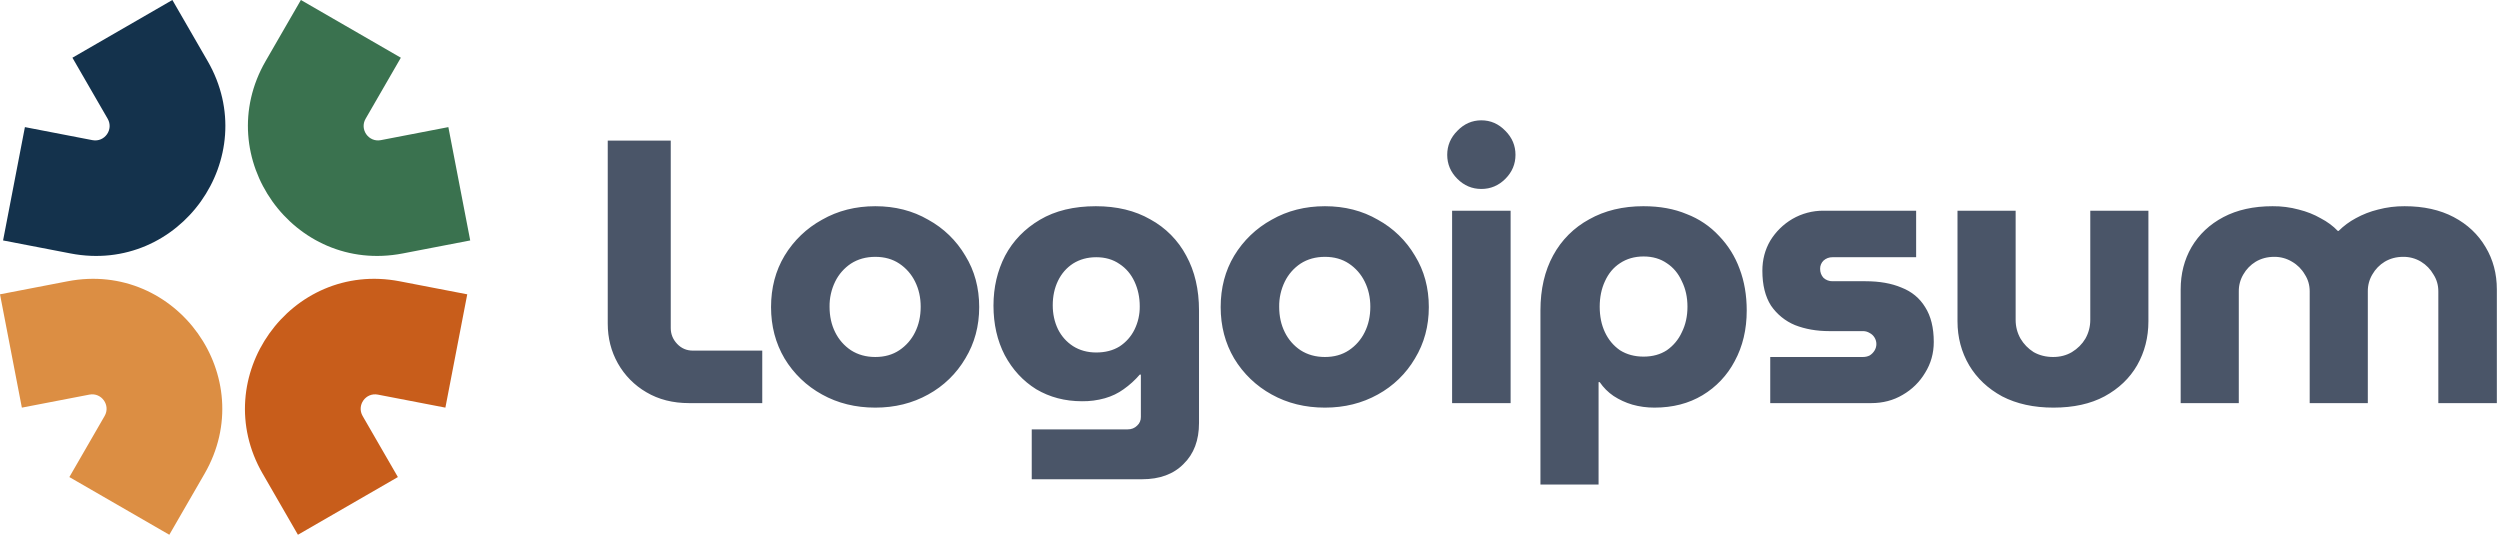
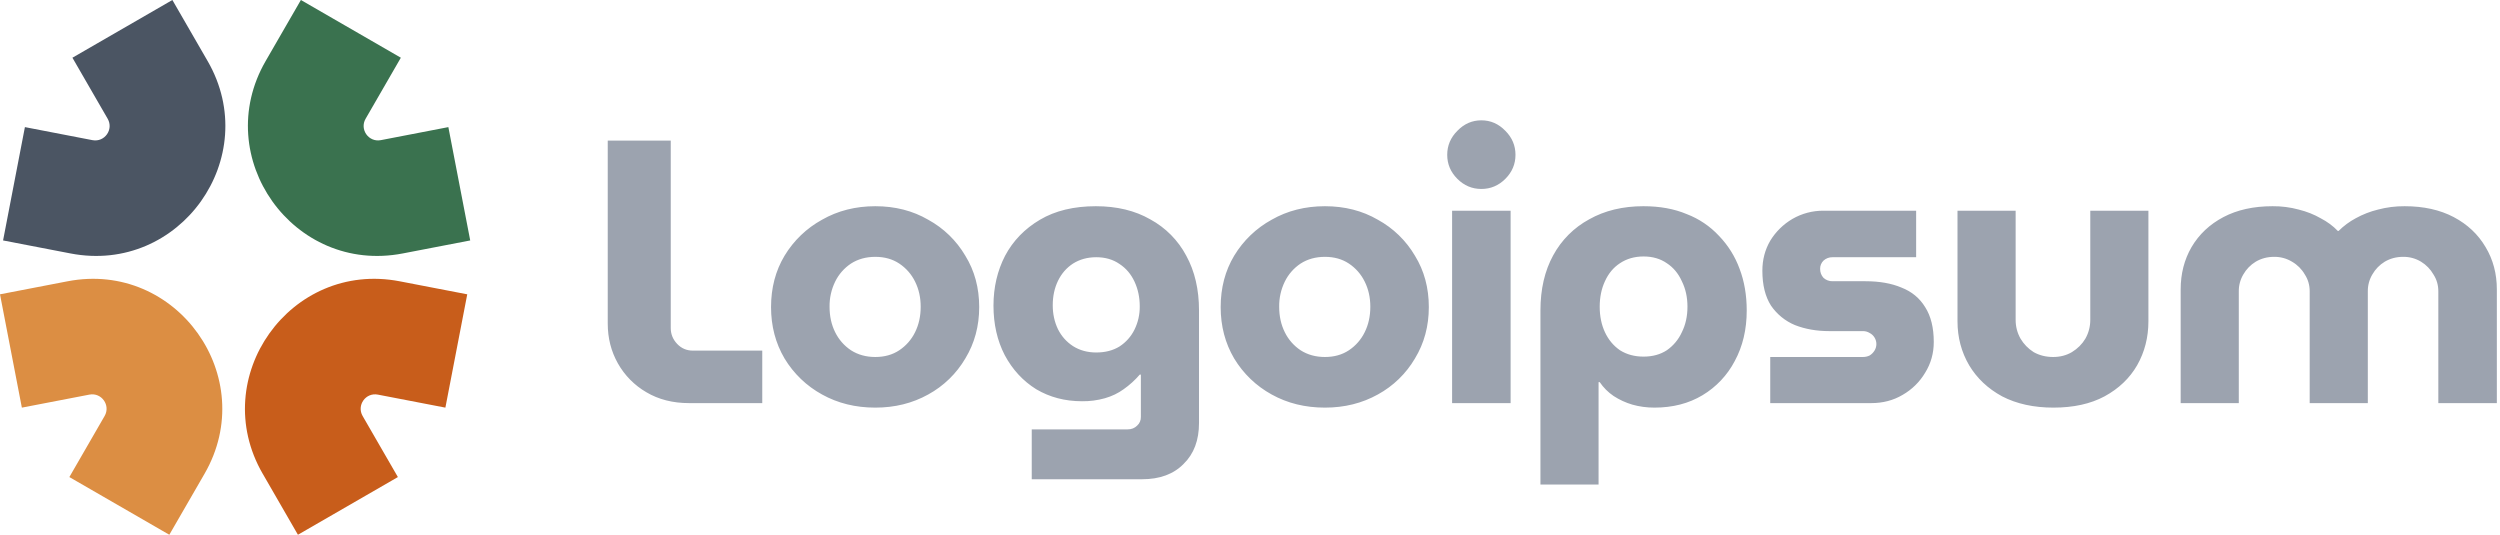
<svg xmlns="http://www.w3.org/2000/svg" width="187" height="40" fill="none" viewBox="0 0 187 40">
  <path fill="#3A724F" fill-rule="evenodd" d="M19.87 4.567 22.507 0l7.476 4.317-2.636 4.566c-.463.801.23 1.775 1.138 1.6l5.052-.975 1.635 8.477-5.052.974c-8.172 1.576-14.411-7.184-10.25-14.392Z" clip-rule="evenodd" />
  <path fill="#DC8E43" fill-rule="evenodd" d="M15.302 35.433 12.665 40l-7.477-4.316 2.637-4.567c.463-.801-.23-1.775-1.139-1.6l-5.051.974L0 22.015l5.052-.974c8.172-1.576 14.41 7.184 10.25 14.392Z" clip-rule="evenodd" />
-   <path fill="#14324C" fill-rule="evenodd" d="M15.53 4.567 12.894 0 5.417 4.317l2.637 4.566c.462.801-.23 1.775-1.139 1.6l-5.052-.975L.23 17.985l5.051.974c8.173 1.576 14.412-7.184 10.25-14.392Z" clip-rule="evenodd" />
+   <path fill="#4B5563" fill-rule="evenodd" d="M15.53 4.567 12.894 0 5.417 4.317l2.637 4.566c.462.801-.23 1.775-1.139 1.6l-5.052-.975L.23 17.985l5.051.974c8.173 1.576 14.412-7.184 10.25-14.392Z" clip-rule="evenodd" />
  <path fill="#C85D1B" fill-rule="evenodd" d="M19.65 35.433 22.285 40l7.477-4.316-2.637-4.567c-.462-.801.23-1.775 1.139-1.6l5.051.974 1.635-8.476-5.052-.974c-8.172-1.576-14.41 7.184-10.25 14.392Z" clip-rule="evenodd" />
-   <path fill="#4A5568" d="M163.114 30.153v-8.5c0-1.178.271-2.235.813-3.17.561-.954 1.356-1.702 2.385-2.245 1.029-.542 2.254-.813 3.675-.813a7.23 7.23 0 0 1 1.964.252c.599.15 1.141.365 1.627.645.505.262.935.58 1.291.954h.056a5.5 5.5 0 0 1 1.29-.954 6.772 6.772 0 0 1 1.656-.645 7.541 7.541 0 0 1 1.992-.252c1.421 0 2.646.27 3.675.813 1.028.543 1.823 1.29 2.384 2.245.562.935.842 1.991.842 3.17v8.5h-4.377v-8.36c0-.467-.121-.888-.364-1.262a2.663 2.663 0 0 0-.926-.954 2.508 2.508 0 0 0-1.347-.365c-.505 0-.963.122-1.374.365a2.654 2.654 0 0 0-.926.954 2.4 2.4 0 0 0-.337 1.262v8.36h-4.348v-8.36c0-.467-.122-.888-.365-1.262a2.585 2.585 0 0 0-.954-.954 2.508 2.508 0 0 0-1.347-.365c-.505 0-.963.122-1.374.365a2.654 2.654 0 0 0-.926.954 2.41 2.41 0 0 0-.337 1.262v8.36h-4.348ZM153.603 30.49c-1.477 0-2.759-.28-3.843-.842-1.066-.58-1.889-1.356-2.469-2.328-.58-.991-.87-2.086-.87-3.283v-8.276h4.349v8.164c0 .505.121.973.364 1.403.243.411.571.748.982 1.01.43.243.917.365 1.459.365.524 0 .991-.122 1.403-.365.43-.262.767-.599 1.01-1.01.243-.43.365-.898.365-1.403v-8.164h4.348v8.276c0 1.197-.281 2.292-.842 3.283-.561.972-1.374 1.749-2.44 2.328-1.048.561-2.32.842-3.816.842ZM132.414 30.153v-3.45h6.93c.187 0 .355-.038.505-.113.149-.093.271-.215.364-.364a.93.93 0 0 0 0-.982.9.9 0 0 0-.364-.337.934.934 0 0 0-.505-.14h-2.525c-.936 0-1.787-.15-2.553-.449a4.052 4.052 0 0 1-1.796-1.459c-.43-.673-.645-1.543-.645-2.609 0-.823.196-1.571.589-2.244a4.76 4.76 0 0 1 1.655-1.628 4.568 4.568 0 0 1 2.329-.617h6.929v3.479h-6.256a.97.97 0 0 0-.673.253.841.841 0 0 0-.253.617c0 .262.085.486.253.673a.97.97 0 0 0 .673.253h2.469c1.047 0 1.945.159 2.693.476.767.3 1.356.786 1.768 1.46.43.673.645 1.542.645 2.608 0 .842-.215 1.609-.645 2.3a4.613 4.613 0 0 1-1.684 1.656c-.692.412-1.477.617-2.356.617h-7.547ZM122.94 15.425c1.216 0 2.291.196 3.226.589a6.41 6.41 0 0 1 2.413 1.627 6.993 6.993 0 0 1 1.543 2.469c.355.935.533 1.973.533 3.114 0 1.421-.299 2.684-.898 3.787a6.471 6.471 0 0 1-2.412 2.553c-1.029.617-2.226.926-3.591.926-.58 0-1.132-.075-1.656-.224a5.312 5.312 0 0 1-1.402-.646 3.9 3.9 0 0 1-1.038-1.038h-.085v7.66h-4.348V23.223c0-1.59.318-2.965.954-4.124a6.666 6.666 0 0 1 2.693-2.694c1.16-.654 2.516-.981 4.068-.981Zm0 3.759c-.673 0-1.262.168-1.767.505-.487.318-.861.767-1.123 1.347-.261.56-.392 1.197-.392 1.907 0 .711.131 1.347.392 1.908.262.561.636 1.01 1.123 1.347.505.318 1.094.477 1.767.477.673 0 1.253-.16 1.739-.477a3.297 3.297 0 0 0 1.123-1.347c.28-.561.42-1.197.42-1.908 0-.71-.14-1.346-.42-1.907-.262-.58-.636-1.03-1.123-1.347-.486-.337-1.066-.505-1.739-.505ZM108.617 30.153V15.761h4.377v14.392h-4.377Zm2.188-16.019c-.692 0-1.29-.252-1.795-.757-.505-.505-.758-1.104-.758-1.796s.253-1.29.758-1.795c.505-.524 1.103-.786 1.795-.786s1.291.262 1.796.786c.505.505.757 1.103.757 1.795s-.252 1.29-.757 1.796c-.505.505-1.104.757-1.796.757ZM99.105 30.49c-1.477 0-2.805-.327-3.984-.982a7.462 7.462 0 0 1-2.805-2.693c-.673-1.141-1.01-2.422-1.01-3.844 0-1.44.337-2.721 1.01-3.843a7.462 7.462 0 0 1 2.805-2.693c1.179-.674 2.507-1.01 3.984-1.01 1.478 0 2.796.336 3.956 1.01a7.25 7.25 0 0 1 2.777 2.693c.692 1.122 1.038 2.403 1.038 3.843 0 1.422-.346 2.703-1.038 3.844a7.25 7.25 0 0 1-2.777 2.693c-1.178.655-2.497.982-3.956.982Zm0-3.787c.692 0 1.291-.169 1.796-.505a3.424 3.424 0 0 0 1.178-1.347c.281-.561.421-1.197.421-1.908 0-.692-.14-1.318-.421-1.88a3.423 3.423 0 0 0-1.178-1.346c-.505-.337-1.104-.505-1.796-.505s-1.3.168-1.823.505a3.428 3.428 0 0 0-1.179 1.347 4.144 4.144 0 0 0-.42 1.88c0 .71.14 1.346.42 1.907a3.43 3.43 0 0 0 1.179 1.347c.523.336 1.131.505 1.823.505ZM77.174 35.849v-3.732h7.181c.281 0 .515-.093.702-.28a.83.83 0 0 0 .28-.646v-3.17h-.084a6.59 6.59 0 0 1-1.206 1.094c-.412.3-.88.524-1.403.674a6.023 6.023 0 0 1-1.711.224c-1.272 0-2.413-.3-3.423-.898-.991-.617-1.777-1.468-2.357-2.553-.56-1.084-.841-2.319-.841-3.703 0-1.365.29-2.609.87-3.731.598-1.122 1.468-2.02 2.609-2.693 1.14-.674 2.534-1.01 4.18-1.01 1.571 0 2.927.327 4.068.982a6.624 6.624 0 0 1 2.693 2.72c.636 1.16.954 2.526.954 4.097v8.416c0 1.29-.383 2.31-1.15 3.058-.748.767-1.786 1.15-3.114 1.15h-8.248Zm4.825-9.483c.673 0 1.253-.15 1.74-.449a3.18 3.18 0 0 0 1.121-1.262 3.834 3.834 0 0 0 .393-1.74c0-.673-.13-1.29-.392-1.851-.262-.561-.636-1.001-1.123-1.319-.486-.337-1.066-.505-1.74-.505-.654 0-1.234.159-1.739.477-.486.318-.86.748-1.122 1.29-.261.543-.392 1.15-.392 1.824 0 .655.13 1.253.392 1.796.262.523.636.944 1.123 1.262.504.318 1.084.477 1.739.477ZM65.473 30.49c-1.477 0-2.805-.327-3.983-.982a7.46 7.46 0 0 1-2.806-2.693c-.673-1.141-1.01-2.422-1.01-3.844 0-1.44.337-2.721 1.01-3.843a7.46 7.46 0 0 1 2.806-2.693c1.178-.674 2.506-1.01 3.983-1.01 1.478 0 2.796.336 3.956 1.01a7.252 7.252 0 0 1 2.777 2.693c.692 1.122 1.038 2.403 1.038 3.843 0 1.422-.346 2.703-1.038 3.844a7.252 7.252 0 0 1-2.777 2.693c-1.178.655-2.497.982-3.956.982Zm0-3.787c.692 0 1.29-.169 1.796-.505a3.43 3.43 0 0 0 1.178-1.347c.28-.561.42-1.197.42-1.908 0-.692-.14-1.318-.42-1.88a3.429 3.429 0 0 0-1.178-1.346c-.505-.337-1.104-.505-1.796-.505s-1.3.168-1.823.505a3.428 3.428 0 0 0-1.179 1.347 4.145 4.145 0 0 0-.42 1.88c0 .71.14 1.346.42 1.907a3.43 3.43 0 0 0 1.179 1.347c.523.336 1.131.505 1.823.505ZM51.547 30.153c-1.216 0-2.282-.27-3.198-.813a5.763 5.763 0 0 1-2.132-2.16c-.505-.898-.758-1.89-.758-2.974V10.515h4.713v14.027c0 .45.16.842.477 1.179.318.336.71.505 1.178.505h5.19v3.927h-5.47Z" />
+   <path fill="#9CA3AF" d="M163.114 30.153v-8.5c0-1.178.271-2.235.813-3.17.561-.954 1.356-1.702 2.385-2.245 1.029-.542 2.254-.813 3.675-.813a7.23 7.23 0 0 1 1.964.252c.599.15 1.141.365 1.627.645.505.262.935.58 1.291.954h.056a5.5 5.5 0 0 1 1.29-.954 6.772 6.772 0 0 1 1.656-.645 7.541 7.541 0 0 1 1.992-.252c1.421 0 2.646.27 3.675.813 1.028.543 1.823 1.29 2.384 2.245.562.935.842 1.991.842 3.17v8.5h-4.377v-8.36c0-.467-.121-.888-.364-1.262a2.663 2.663 0 0 0-.926-.954 2.508 2.508 0 0 0-1.347-.365c-.505 0-.963.122-1.374.365a2.654 2.654 0 0 0-.926.954 2.4 2.4 0 0 0-.337 1.262v8.36h-4.348v-8.36c0-.467-.122-.888-.365-1.262a2.585 2.585 0 0 0-.954-.954 2.508 2.508 0 0 0-1.347-.365c-.505 0-.963.122-1.374.365a2.654 2.654 0 0 0-.926.954 2.41 2.41 0 0 0-.337 1.262v8.36h-4.348ZM153.603 30.49c-1.477 0-2.759-.28-3.843-.842-1.066-.58-1.889-1.356-2.469-2.328-.58-.991-.87-2.086-.87-3.283v-8.276h4.349v8.164c0 .505.121.973.364 1.403.243.411.571.748.982 1.01.43.243.917.365 1.459.365.524 0 .991-.122 1.403-.365.43-.262.767-.599 1.01-1.01.243-.43.365-.898.365-1.403v-8.164h4.348v8.276c0 1.197-.281 2.292-.842 3.283-.561.972-1.374 1.749-2.44 2.328-1.048.561-2.32.842-3.816.842ZM132.414 30.153v-3.45h6.93c.187 0 .355-.038.505-.113.149-.093.271-.215.364-.364a.93.93 0 0 0 0-.982.9.9 0 0 0-.364-.337.934.934 0 0 0-.505-.14h-2.525c-.936 0-1.787-.15-2.553-.449a4.052 4.052 0 0 1-1.796-1.459c-.43-.673-.645-1.543-.645-2.609 0-.823.196-1.571.589-2.244a4.76 4.76 0 0 1 1.655-1.628 4.568 4.568 0 0 1 2.329-.617h6.929v3.479h-6.256a.97.97 0 0 0-.673.253.841.841 0 0 0-.253.617c0 .262.085.486.253.673a.97.97 0 0 0 .673.253h2.469c1.047 0 1.945.159 2.693.476.767.3 1.356.786 1.768 1.46.43.673.645 1.542.645 2.608 0 .842-.215 1.609-.645 2.3a4.613 4.613 0 0 1-1.684 1.656c-.692.412-1.477.617-2.356.617h-7.547ZM122.94 15.425c1.216 0 2.291.196 3.226.589a6.41 6.41 0 0 1 2.413 1.627 6.993 6.993 0 0 1 1.543 2.469c.355.935.533 1.973.533 3.114 0 1.421-.299 2.684-.898 3.787a6.471 6.471 0 0 1-2.412 2.553c-1.029.617-2.226.926-3.591.926-.58 0-1.132-.075-1.656-.224a5.312 5.312 0 0 1-1.402-.646 3.9 3.9 0 0 1-1.038-1.038h-.085v7.66h-4.348V23.223c0-1.59.318-2.965.954-4.124a6.666 6.666 0 0 1 2.693-2.694c1.16-.654 2.516-.981 4.068-.981Zm0 3.759c-.673 0-1.262.168-1.767.505-.487.318-.861.767-1.123 1.347-.261.56-.392 1.197-.392 1.907 0 .711.131 1.347.392 1.908.262.561.636 1.01 1.123 1.347.505.318 1.094.477 1.767.477.673 0 1.253-.16 1.739-.477a3.297 3.297 0 0 0 1.123-1.347c.28-.561.42-1.197.42-1.908 0-.71-.14-1.346-.42-1.907-.262-.58-.636-1.03-1.123-1.347-.486-.337-1.066-.505-1.739-.505ZM108.617 30.153V15.761h4.377v14.392h-4.377Zm2.188-16.019c-.692 0-1.29-.252-1.795-.757-.505-.505-.758-1.104-.758-1.796s.253-1.29.758-1.795c.505-.524 1.103-.786 1.795-.786s1.291.262 1.796.786c.505.505.757 1.103.757 1.795s-.252 1.29-.757 1.796c-.505.505-1.104.757-1.796.757ZM99.105 30.49c-1.477 0-2.805-.327-3.984-.982a7.462 7.462 0 0 1-2.805-2.693c-.673-1.141-1.01-2.422-1.01-3.844 0-1.44.337-2.721 1.01-3.843a7.462 7.462 0 0 1 2.805-2.693c1.179-.674 2.507-1.01 3.984-1.01 1.478 0 2.796.336 3.956 1.01a7.25 7.25 0 0 1 2.777 2.693c.692 1.122 1.038 2.403 1.038 3.843 0 1.422-.346 2.703-1.038 3.844a7.25 7.25 0 0 1-2.777 2.693c-1.178.655-2.497.982-3.956.982Zm0-3.787c.692 0 1.291-.169 1.796-.505a3.424 3.424 0 0 0 1.178-1.347c.281-.561.421-1.197.421-1.908 0-.692-.14-1.318-.421-1.88a3.423 3.423 0 0 0-1.178-1.346c-.505-.337-1.104-.505-1.796-.505s-1.3.168-1.823.505a3.428 3.428 0 0 0-1.179 1.347 4.144 4.144 0 0 0-.42 1.88c0 .71.14 1.346.42 1.907a3.43 3.43 0 0 0 1.179 1.347c.523.336 1.131.505 1.823.505ZM77.174 35.849v-3.732h7.181c.281 0 .515-.093.702-.28a.83.83 0 0 0 .28-.646v-3.17h-.084a6.59 6.59 0 0 1-1.206 1.094c-.412.3-.88.524-1.403.674a6.023 6.023 0 0 1-1.711.224c-1.272 0-2.413-.3-3.423-.898-.991-.617-1.777-1.468-2.357-2.553-.56-1.084-.841-2.319-.841-3.703 0-1.365.29-2.609.87-3.731.598-1.122 1.468-2.02 2.609-2.693 1.14-.674 2.534-1.01 4.18-1.01 1.571 0 2.927.327 4.068.982a6.624 6.624 0 0 1 2.693 2.72c.636 1.16.954 2.526.954 4.097v8.416c0 1.29-.383 2.31-1.15 3.058-.748.767-1.786 1.15-3.114 1.15h-8.248Zm4.825-9.483c.673 0 1.253-.15 1.74-.449a3.18 3.18 0 0 0 1.121-1.262 3.834 3.834 0 0 0 .393-1.74c0-.673-.13-1.29-.392-1.851-.262-.561-.636-1.001-1.123-1.319-.486-.337-1.066-.505-1.74-.505-.654 0-1.234.159-1.739.477-.486.318-.86.748-1.122 1.29-.261.543-.392 1.15-.392 1.824 0 .655.13 1.253.392 1.796.262.523.636.944 1.123 1.262.504.318 1.084.477 1.739.477ZM65.473 30.49c-1.477 0-2.805-.327-3.983-.982a7.46 7.46 0 0 1-2.806-2.693c-.673-1.141-1.01-2.422-1.01-3.844 0-1.44.337-2.721 1.01-3.843a7.46 7.46 0 0 1 2.806-2.693c1.178-.674 2.506-1.01 3.983-1.01 1.478 0 2.796.336 3.956 1.01a7.252 7.252 0 0 1 2.777 2.693c.692 1.122 1.038 2.403 1.038 3.843 0 1.422-.346 2.703-1.038 3.844a7.252 7.252 0 0 1-2.777 2.693c-1.178.655-2.497.982-3.956.982Zm0-3.787c.692 0 1.29-.169 1.796-.505a3.43 3.43 0 0 0 1.178-1.347c.28-.561.42-1.197.42-1.908 0-.692-.14-1.318-.42-1.88a3.429 3.429 0 0 0-1.178-1.346c-.505-.337-1.104-.505-1.796-.505s-1.3.168-1.823.505a3.428 3.428 0 0 0-1.179 1.347 4.145 4.145 0 0 0-.42 1.88c0 .71.14 1.346.42 1.907a3.43 3.43 0 0 0 1.179 1.347c.523.336 1.131.505 1.823.505ZM51.547 30.153c-1.216 0-2.282-.27-3.198-.813a5.763 5.763 0 0 1-2.132-2.16c-.505-.898-.758-1.89-.758-2.974V10.515h4.713v14.027c0 .45.16.842.477 1.179.318.336.71.505 1.178.505h5.19v3.927h-5.47Z" />
</svg>
